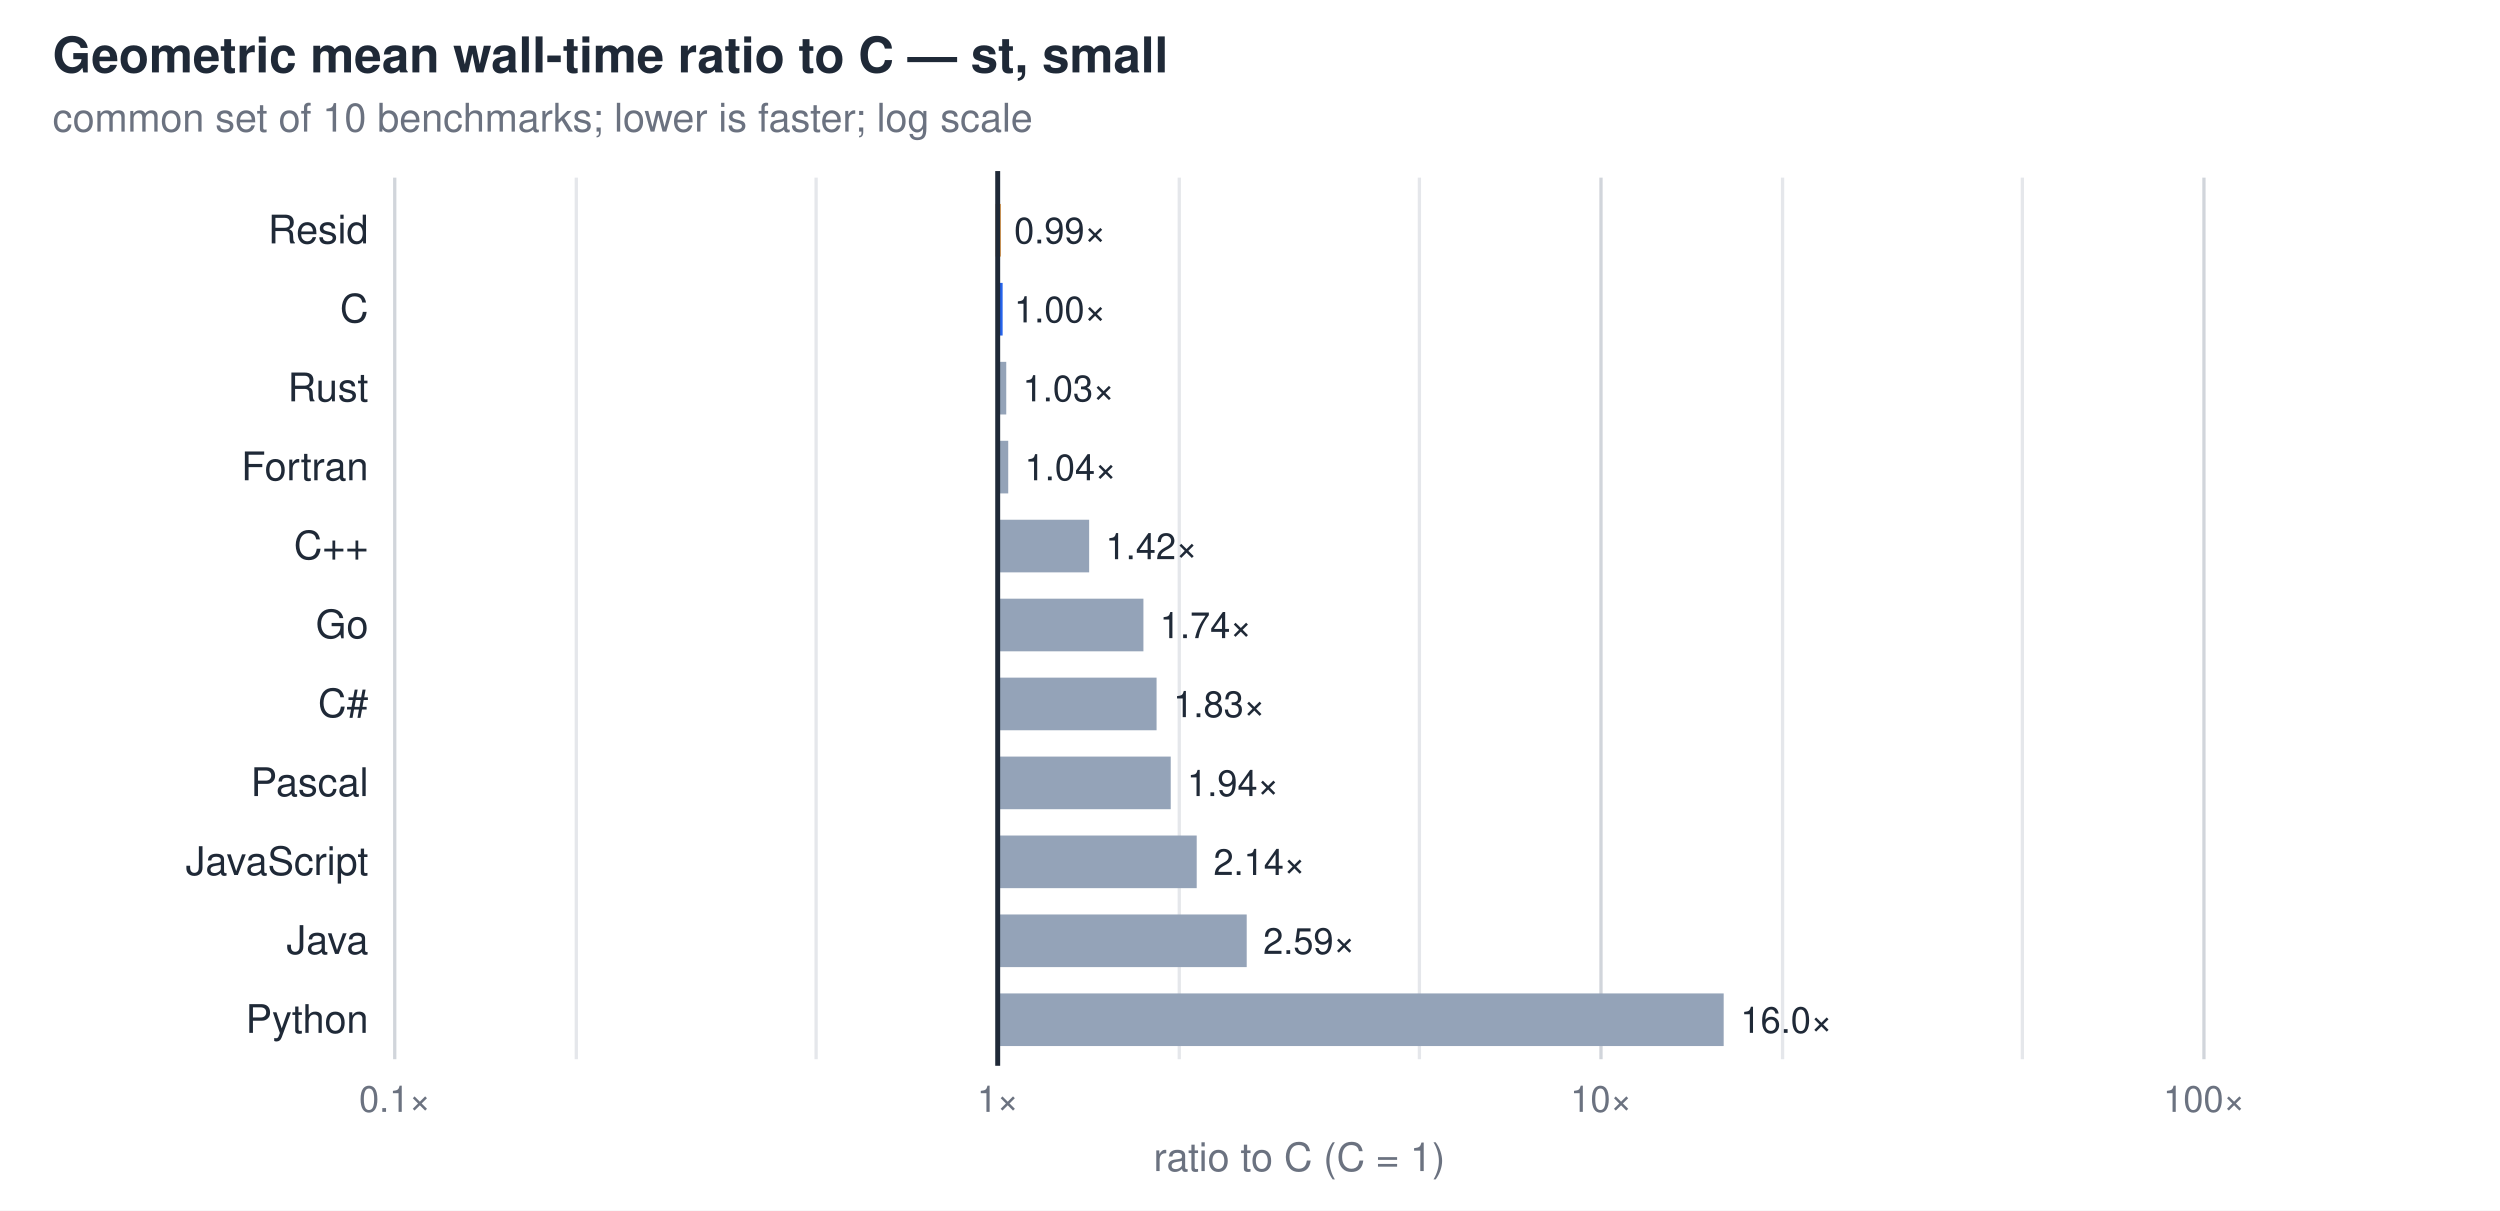
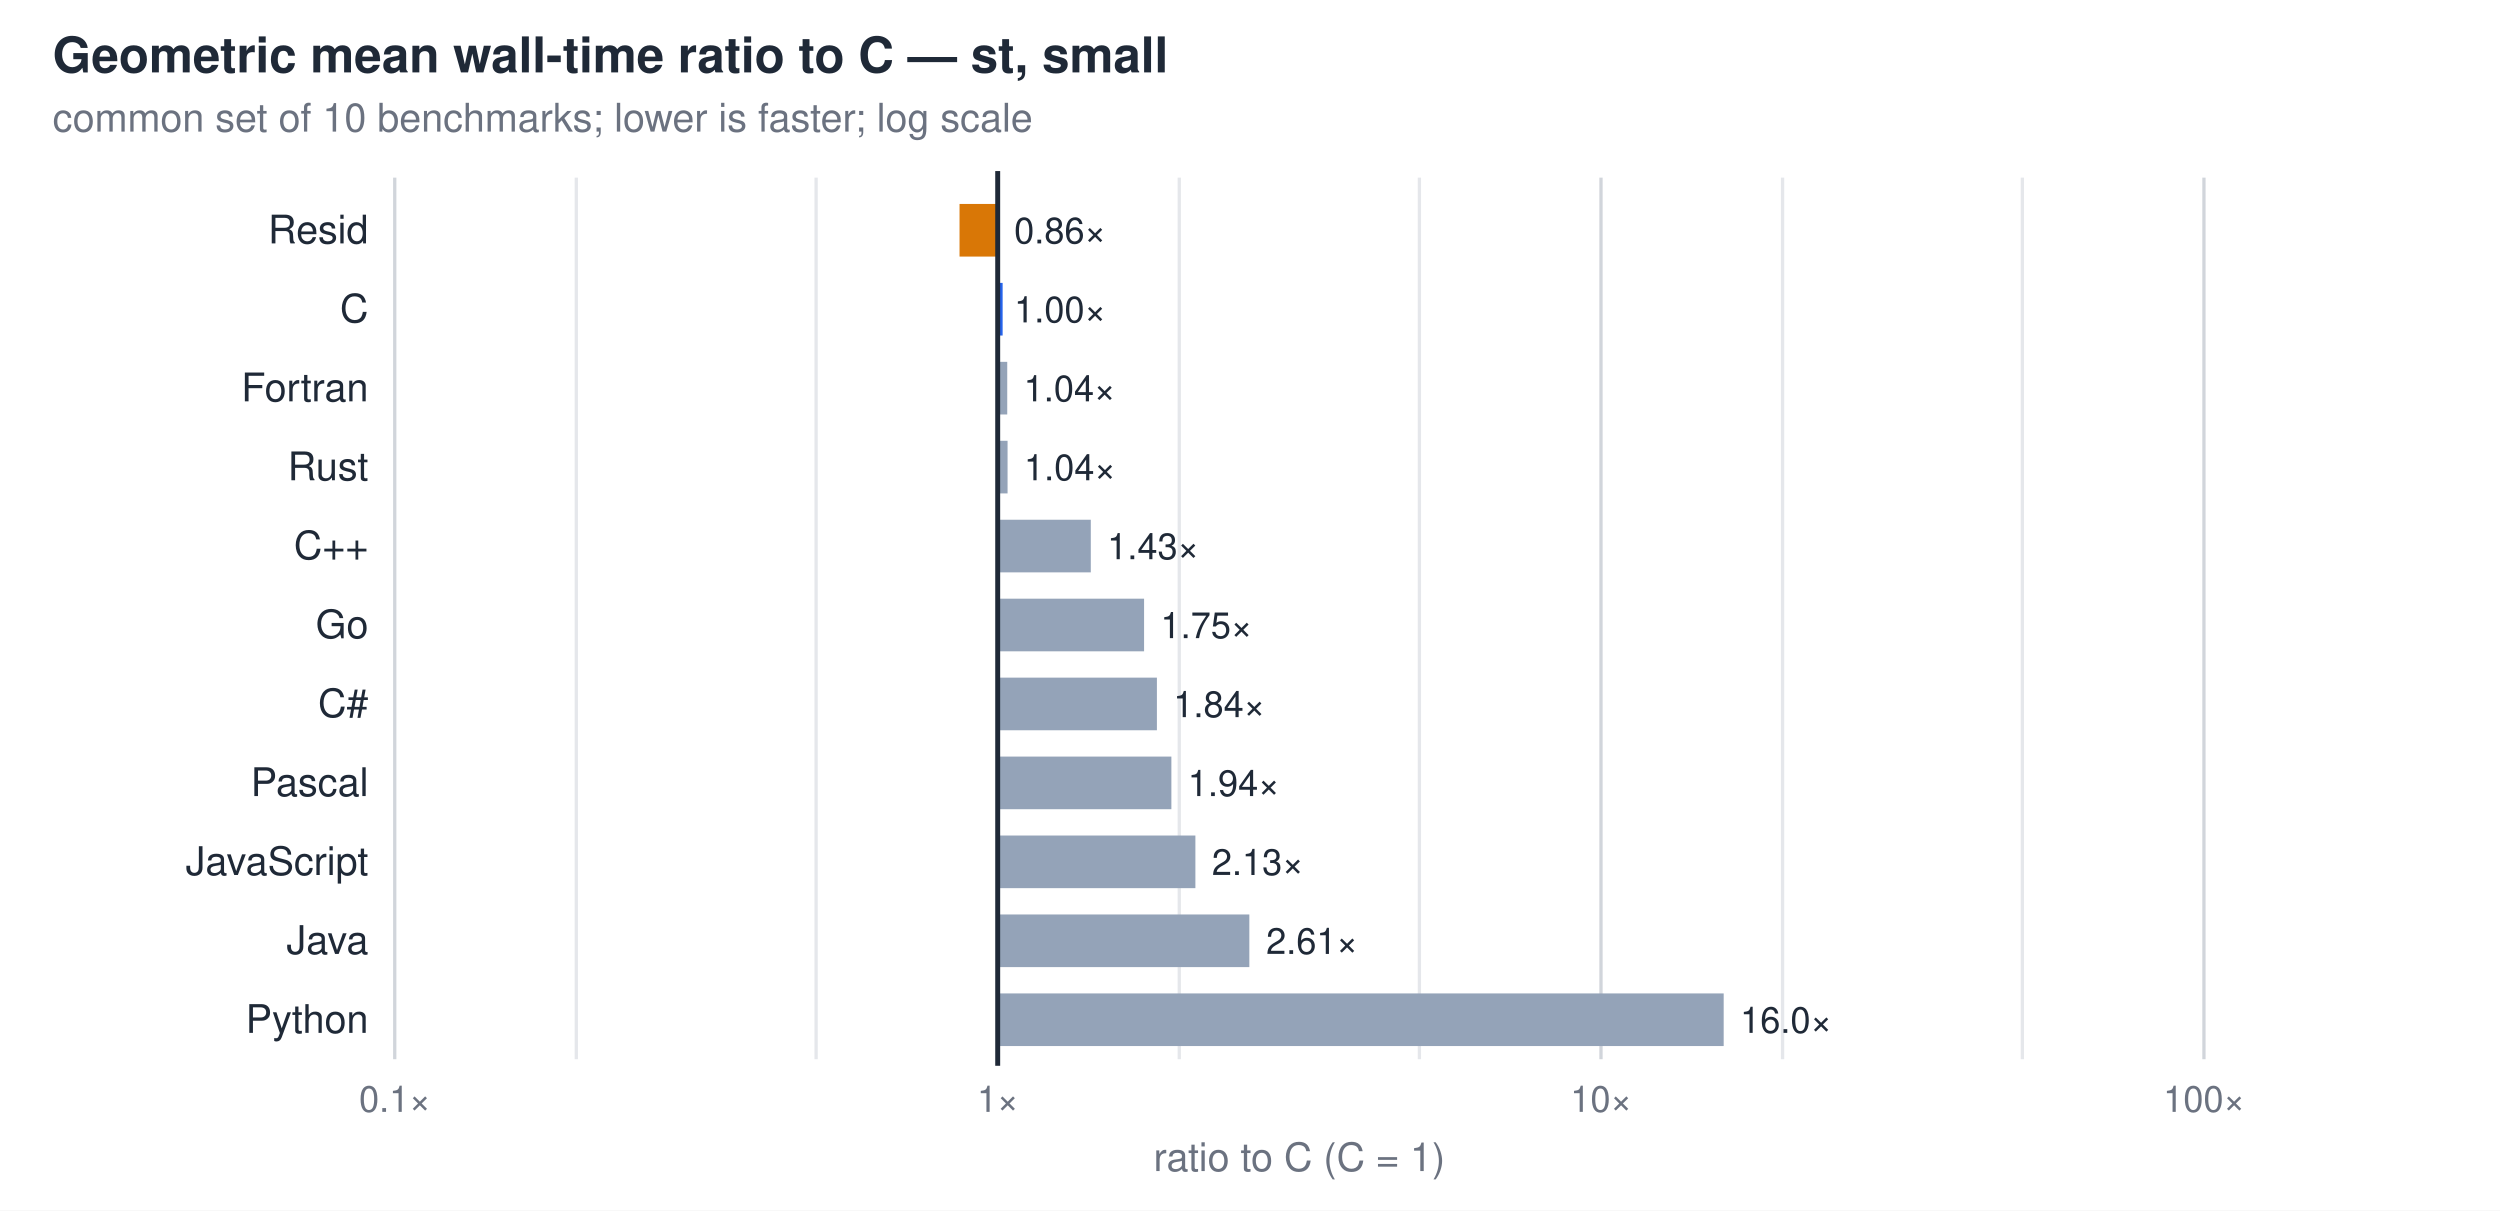
<svg xmlns="http://www.w3.org/2000/svg" width="760" height="368" viewBox="0 0 760 368" font-family="Helvetica, Arial, sans-serif" font-size="12">
  <rect x="0" y="0" width="760" height="368" fill="#ffffff" />
  <text x="16" y="22" font-size="15" font-weight="bold" fill="#1f2937">Geometric mean wall-time ratio to C — st, small</text>
  <text x="16" y="40" fill="#6b7280">common set of 10 benchmarks; lower is faster; log scale</text>
  <line x1="120.0" y1="54" x2="120.0" y2="322" stroke="#d1d5db" stroke-width="1" />
  <text x="120.0" y="338" text-anchor="middle" fill="#6b7280" font-size="11">0.1×</text>
  <line x1="175.2" y1="54" x2="175.2" y2="322" stroke="#e5e7eb" stroke-width="1" />
  <line x1="248.1" y1="54" x2="248.1" y2="322" stroke="#e5e7eb" stroke-width="1" />
  <line x1="303.3" y1="54" x2="303.3" y2="322" stroke="#d1d5db" stroke-width="1" />
  <text x="303.3" y="338" text-anchor="middle" fill="#6b7280" font-size="11">1×</text>
  <line x1="358.5" y1="54" x2="358.5" y2="322" stroke="#e5e7eb" stroke-width="1" />
  <line x1="431.5" y1="54" x2="431.5" y2="322" stroke="#e5e7eb" stroke-width="1" />
  <line x1="486.7" y1="54" x2="486.7" y2="322" stroke="#d1d5db" stroke-width="1" />
  <text x="486.7" y="338" text-anchor="middle" fill="#6b7280" font-size="11">10×</text>
  <line x1="541.9" y1="54" x2="541.9" y2="322" stroke="#e5e7eb" stroke-width="1" />
  <line x1="614.8" y1="54" x2="614.8" y2="322" stroke="#e5e7eb" stroke-width="1" />
  <line x1="670.0" y1="54" x2="670.0" y2="322" stroke="#d1d5db" stroke-width="1" />
  <text x="670.0" y="338" text-anchor="middle" fill="#6b7280" font-size="11">100×</text>
  <text x="112" y="74.0" text-anchor="end" fill="#1f2937">Resid</text>
-   <rect x="302.7" y="62" width="1.5" height="16" fill="#d97706" />
-   <text x="308.3" y="74.0" fill="#1f2937" font-size="11">0.99×</text>
+   <rect x="291.7" y="62" width="11.6" height="16" fill="#d97706" />
+   <text x="308.3" y="74.0" fill="#1f2937" font-size="11">0.86×</text>
  <text x="112" y="98.0" text-anchor="end" fill="#1f2937">C</text>
  <rect x="303.3" y="86" width="1.5" height="16" fill="#2563eb" />
  <text x="308.3" y="98.0" fill="#1f2937" font-size="11">1.00×</text>
-   <text x="112" y="122.0" text-anchor="end" fill="#1f2937">Rust</text>
-   <rect x="303.3" y="110" width="2.6" height="16" fill="#94a3b8" />
-   <text x="310.9" y="122.0" fill="#1f2937" font-size="11">1.03×</text>
-   <text x="112" y="146.0" text-anchor="end" fill="#1f2937">Fortran</text>
-   <rect x="303.3" y="134" width="3.2" height="16" fill="#94a3b8" />
-   <text x="311.5" y="146.0" fill="#1f2937" font-size="11">1.04×</text>
+   <text x="112" y="122.0" text-anchor="end" fill="#1f2937">Fortran</text>
+   <rect x="303.3" y="110" width="2.9" height="16" fill="#94a3b8" />
+   <text x="311.2" y="122.0" fill="#1f2937" font-size="11">1.04×</text>
+   <text x="112" y="146.0" text-anchor="end" fill="#1f2937">Rust</text>
+   <rect x="303.3" y="134" width="3.0" height="16" fill="#94a3b8" />
+   <text x="311.3" y="146.0" fill="#1f2937" font-size="11">1.04×</text>
  <text x="112" y="170.0" text-anchor="end" fill="#1f2937">C++</text>
-   <rect x="303.3" y="158" width="27.8" height="16" fill="#94a3b8" />
-   <text x="336.1" y="170.0" fill="#1f2937" font-size="11">1.42×</text>
+   <rect x="303.3" y="158" width="28.3" height="16" fill="#94a3b8" />
+   <text x="336.6" y="170.0" fill="#1f2937" font-size="11">1.43×</text>
  <text x="112" y="194.0" text-anchor="end" fill="#1f2937">Go</text>
-   <rect x="303.3" y="182" width="44.3" height="16" fill="#94a3b8" />
-   <text x="352.6" y="194.0" fill="#1f2937" font-size="11">1.74×</text>
+   <rect x="303.3" y="182" width="44.5" height="16" fill="#94a3b8" />
+   <text x="352.8" y="194.0" fill="#1f2937" font-size="11">1.75×</text>
  <text x="112" y="218.0" text-anchor="end" fill="#1f2937">C#</text>
-   <rect x="303.3" y="206" width="48.3" height="16" fill="#94a3b8" />
-   <text x="356.7" y="218.0" fill="#1f2937" font-size="11">1.83×</text>
+   <rect x="303.3" y="206" width="48.4" height="16" fill="#94a3b8" />
+   <text x="356.7" y="218.0" fill="#1f2937" font-size="11">1.84×</text>
  <text x="112" y="242.0" text-anchor="end" fill="#1f2937">Pascal</text>
-   <rect x="303.3" y="230" width="52.6" height="16" fill="#94a3b8" />
-   <text x="360.9" y="242.0" fill="#1f2937" font-size="11">1.94×</text>
+   <rect x="303.3" y="230" width="52.8" height="16" fill="#94a3b8" />
+   <text x="361.1" y="242.0" fill="#1f2937" font-size="11">1.94×</text>
  <text x="112" y="266.0" text-anchor="end" fill="#1f2937">JavaScript</text>
-   <rect x="303.3" y="254" width="60.5" height="16" fill="#94a3b8" />
-   <text x="368.9" y="266.0" fill="#1f2937" font-size="11">2.14×</text>
+   <rect x="303.3" y="254" width="60.1" height="16" fill="#94a3b8" />
+   <text x="368.4" y="266.0" fill="#1f2937" font-size="11">2.13×</text>
  <text x="112" y="290.0" text-anchor="end" fill="#1f2937">Java</text>
-   <rect x="303.3" y="278" width="75.7" height="16" fill="#94a3b8" />
-   <text x="384.0" y="290.0" fill="#1f2937" font-size="11">2.59×</text>
+   <rect x="303.3" y="278" width="76.5" height="16" fill="#94a3b8" />
+   <text x="384.9" y="290.0" fill="#1f2937" font-size="11">2.61×</text>
  <text x="112" y="314.0" text-anchor="end" fill="#1f2937">Python</text>
  <rect x="303.3" y="302" width="220.7" height="16" fill="#94a3b8" />
-   <text x="529.1" y="314.0" fill="#1f2937" font-size="11">16.0×</text>
+   <text x="529.0" y="314.0" fill="#1f2937" font-size="11">16.0×</text>
  <line x1="303.3" y1="52" x2="303.3" y2="324" stroke="#1f2937" stroke-width="1.5" />
  <text x="395.0" y="356" text-anchor="middle" fill="#6b7280">ratio to C (C = 1)</text>
</svg>
